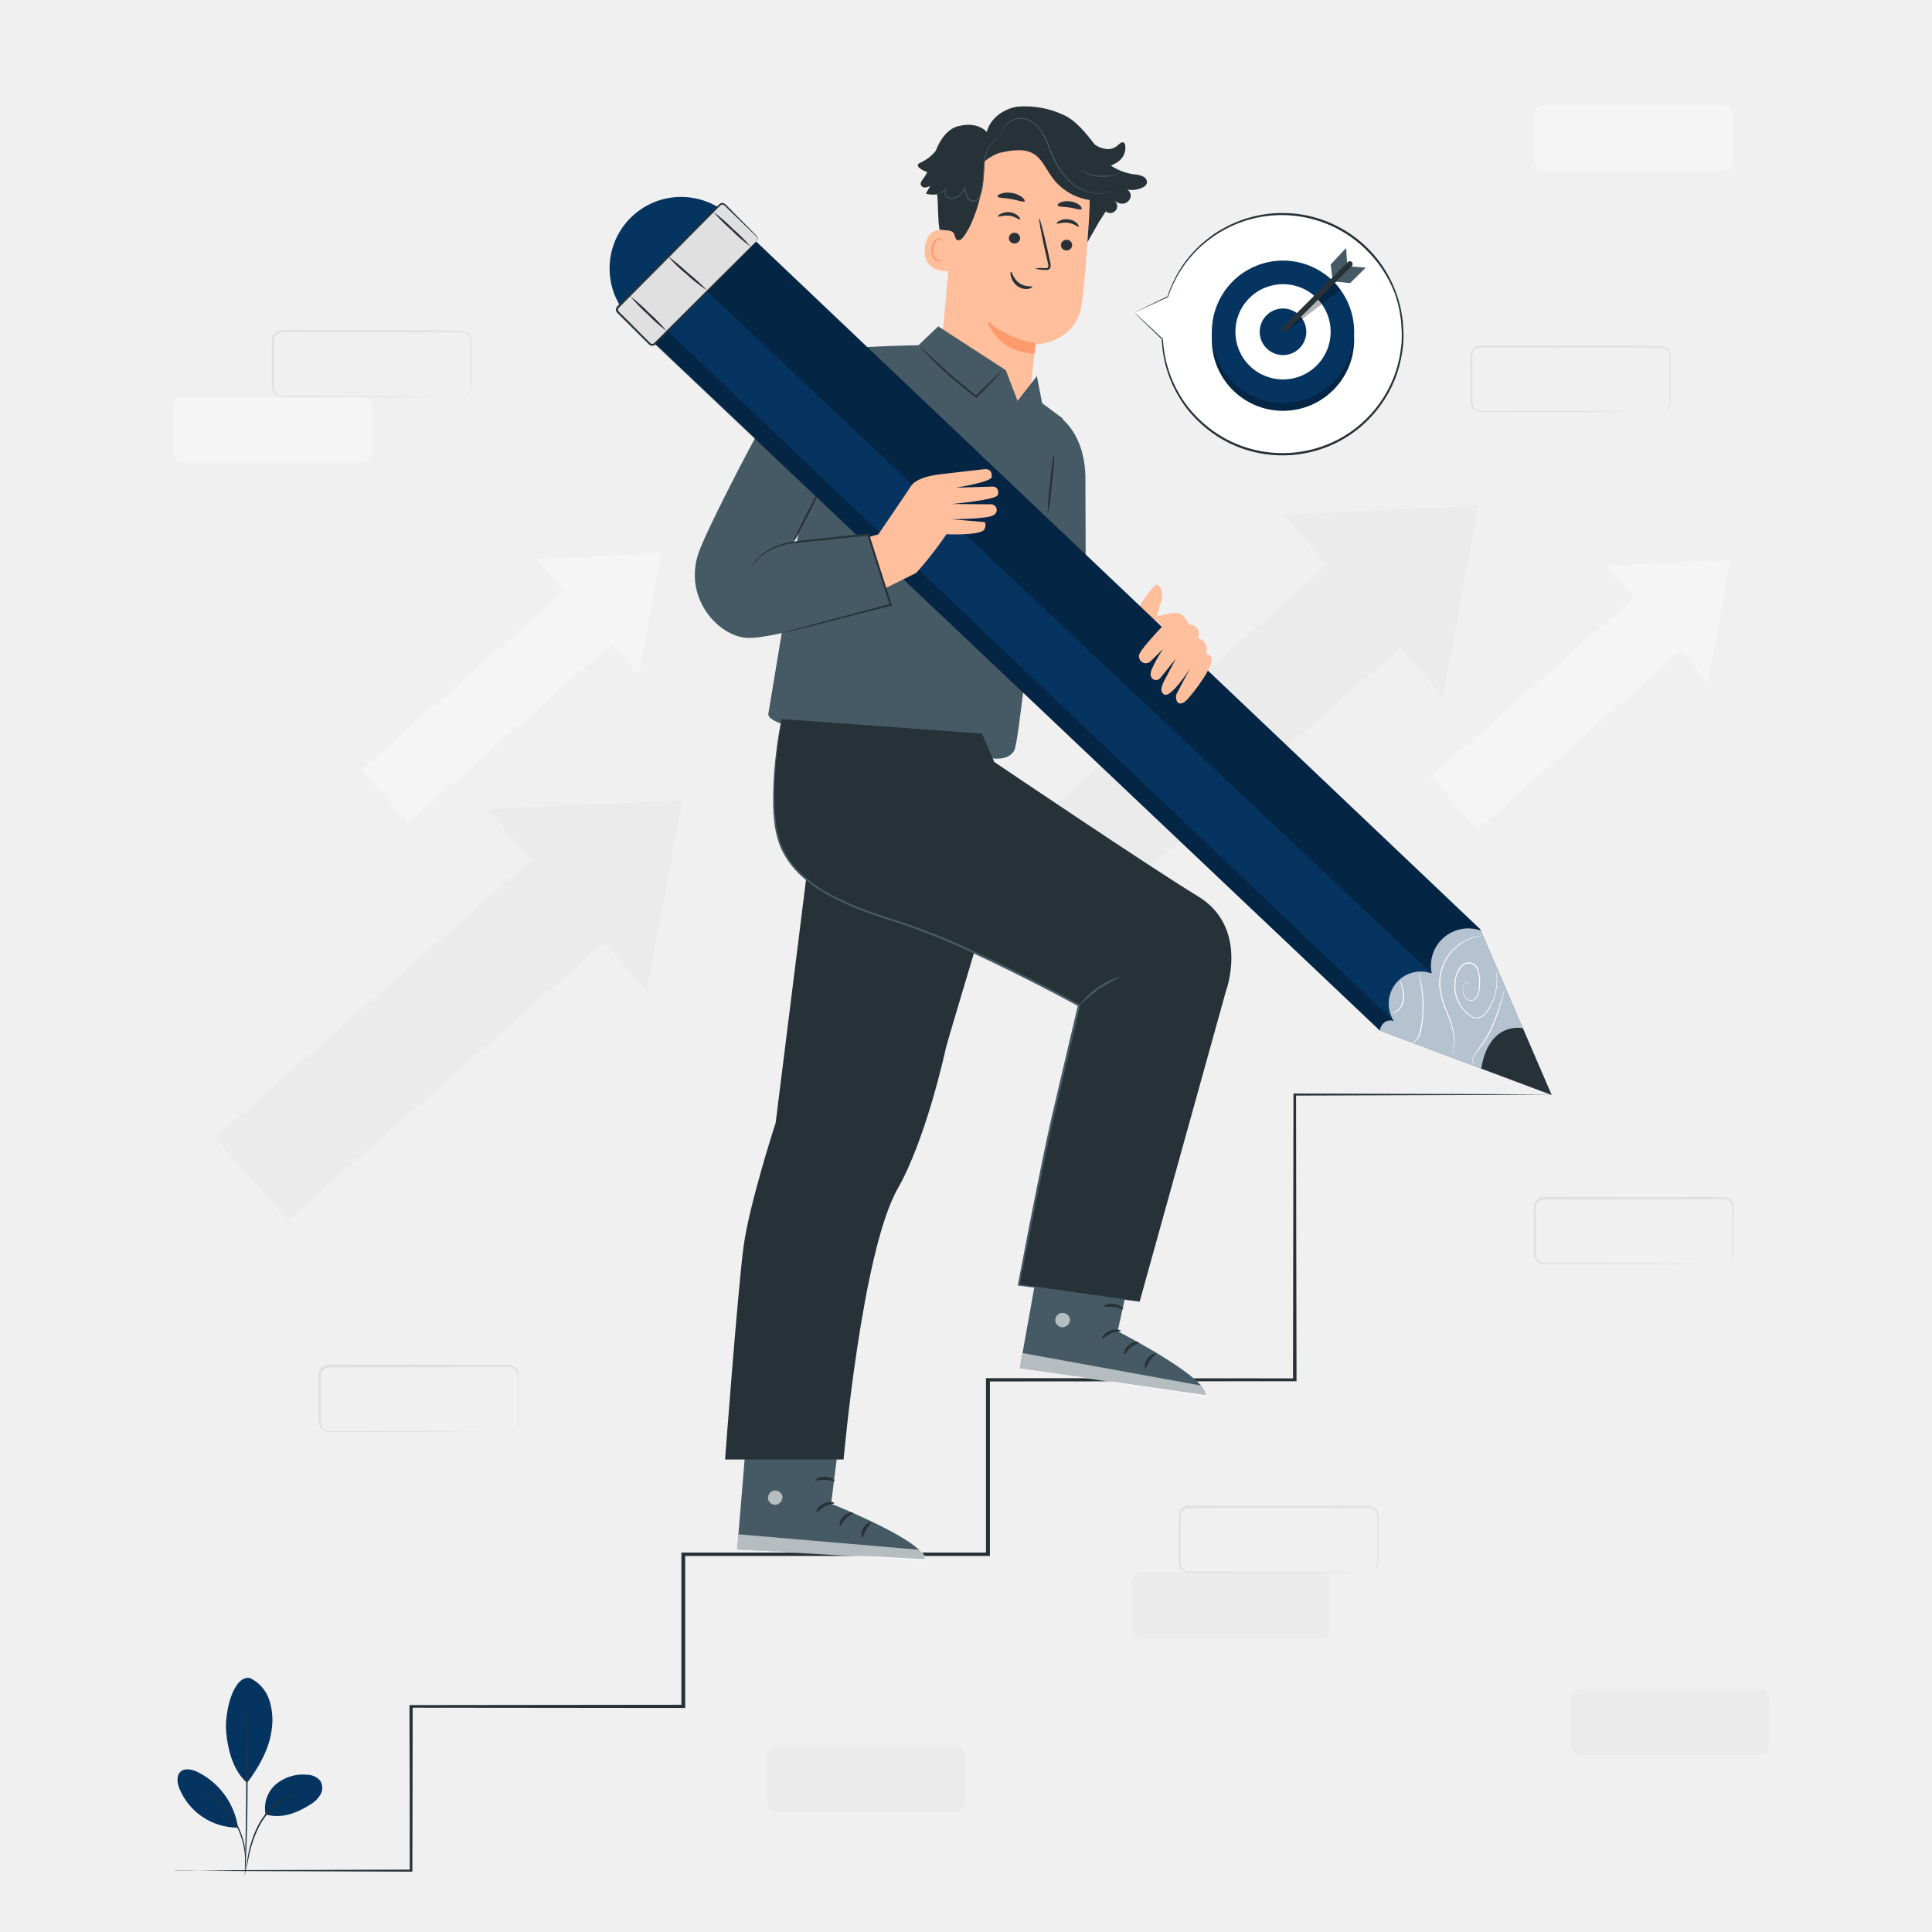
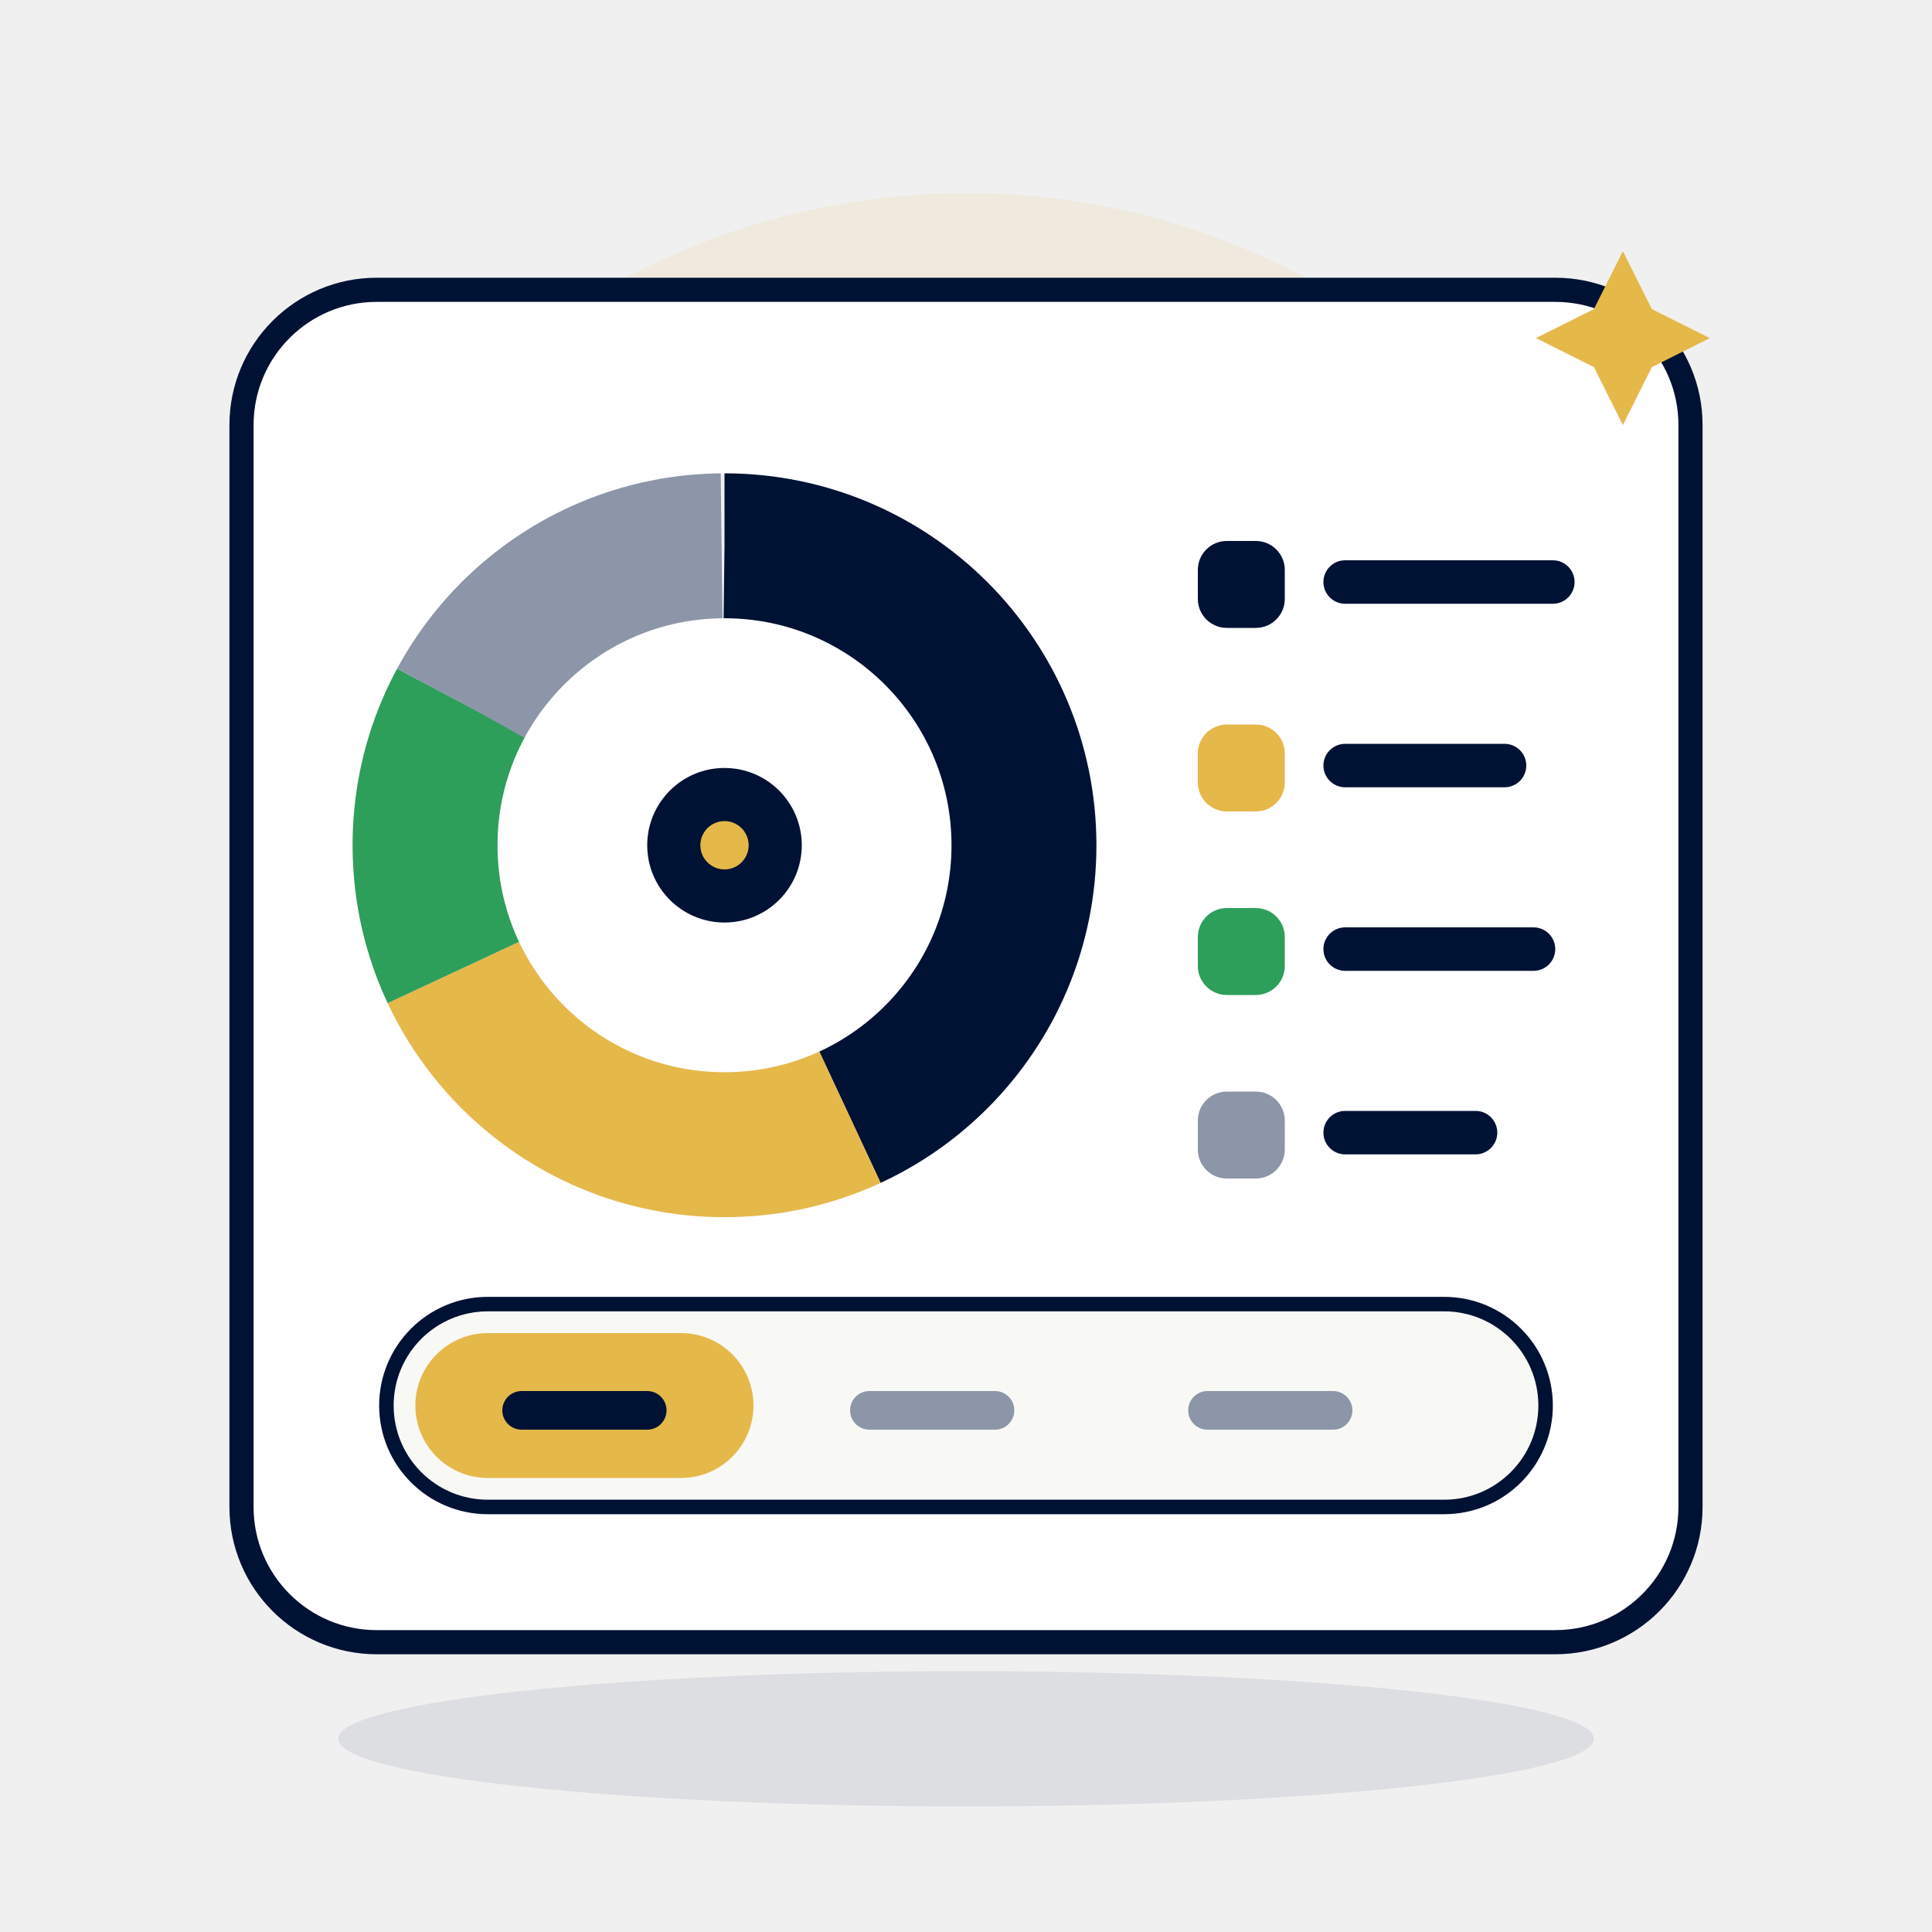
- <svg xmlns="http://www.w3.org/2000/svg" viewBox="0 0 500 500">
-   <g id="freepik--background-complete--inject-30">
-     <polygon points="126.08 209.42 176.59 207.1 167.41 256.43 126.08 209.42" style="fill:#ebebeb" />
-     <rect x="94.13" y="209.42" width="28.51" height="115.29" transform="translate(237.39 9.33) rotate(48.68)" style="fill:#ebebeb" />
-     <polygon points="332.1 133.19 382.61 130.87 373.43 180.2 332.1 133.19" style="fill:#ebebeb" />
-     <rect x="300.15" y="133.19" width="28.51" height="115.29" transform="translate(250.13 -171.3) rotate(48.68)" style="fill:#ebebeb" />
-     <polygon points="138.72 144.65 171.12 143.16 165.24 174.81 138.72 144.65" style="fill:#f5f5f5" />
-     <rect x="118.22" y="144.65" width="18.29" height="73.97" transform="translate(179.68 -33.95) rotate(48.68)" style="fill:#f5f5f5" />
-     <polygon points="415.49 146.38 447.9 144.89 442.01 176.54 415.49 146.38" style="fill:#f5f5f5" />
-     <rect x="394.99" y="146.38" width="18.29" height="73.97" transform="translate(275 -241.22) rotate(48.68)" style="fill:#f5f5f5" />
-     <rect x="292.81" y="406.92" width="51.34" height="16.97" rx="2.43" style="fill:#ebebeb" />
-     <path d="M354.07,407a3.18,3.18,0,0,0,1.25-.41,2.43,2.43,0,0,0,1-1.23,7.46,7.46,0,0,0,.12-2.18c0-1.69,0-3.74,0-6.11,0-1.19,0-2.46,0-3.81a3.4,3.4,0,0,0-.31-1.93,2.26,2.26,0,0,0-1.64-1.09l-46.79.05a2.18,2.18,0,0,0-2.14,1.8c-.07,1,0,2.23,0,3.32q0,3.34,0,6.58v1.61a7.42,7.42,0,0,0,.07,1.52,2.19,2.19,0,0,0,2.07,1.62l6.08,0,21,.05,14.2.08,3.85.05,1,0,.34,0-.34,0-1,0-3.85.05-14.2.08-21,.06h-6.09a2.68,2.68,0,0,1-2.54-2,7.24,7.24,0,0,1-.1-1.65v-8.19c0-1.13,0-2.19,0-3.4a2.69,2.69,0,0,1,2.65-2.24c18.29,0,34.81,0,46.85.1a2.62,2.62,0,0,1,1.88,1.28,2.58,2.58,0,0,1,.34,1.07c0,.38,0,.7,0,1,0,1.35,0,2.62,0,3.81,0,2.37,0,4.42,0,6.11a7.47,7.47,0,0,1-.17,2.23,2.44,2.44,0,0,1-1.06,1.26,2.27,2.27,0,0,1-1,.32A1.26,1.26,0,0,1,354.07,407Z" style="fill:#e0e0e0" />
-     <rect x="44.91" y="102.7" width="51.34" height="16.97" rx="2.43" style="fill:#f5f5f5" />
-     <path d="M119.49,102.7a2.94,2.94,0,0,0,1.25-.41,2.39,2.39,0,0,0,1-1.23,7.41,7.41,0,0,0,.12-2.18q0-2.53,0-6.11c0-1.19,0-2.46,0-3.81a3.4,3.4,0,0,0-.31-1.93,2.29,2.29,0,0,0-1.63-1.09L73,86a2.2,2.2,0,0,0-2.14,1.81c-.07,1,0,2.22,0,3.32,0,2.22,0,4.42,0,6.57V99.3a7.42,7.42,0,0,0,.07,1.52A2.2,2.2,0,0,0,73,102.45h6.08l21,.05,14.19.09,3.85.05,1,0a1.55,1.55,0,0,1,.34,0,1.3,1.3,0,0,1-.34,0l-1,0-3.85,0-14.19.08-21,.06H73a2.68,2.68,0,0,1-2.54-2,7.24,7.24,0,0,1-.1-1.65V91.12c0-1.14,0-2.2,0-3.41A2.7,2.7,0,0,1,73,85.47c18.3,0,34.81,0,46.85.11a2.61,2.61,0,0,1,1.88,1.27,2.58,2.58,0,0,1,.34,1.07c0,.38,0,.7,0,1,0,1.35,0,2.62,0,3.81q0,3.57,0,6.11a7.53,7.53,0,0,1-.17,2.24,2.52,2.52,0,0,1-1.06,1.26,2.22,2.22,0,0,1-1,.32A1.48,1.48,0,0,1,119.49,102.7Z" style="fill:#e0e0e0" />
-     <rect x="406.47" y="437.2" width="51.34" height="16.97" rx="2.43" style="fill:#ebebeb" />
-     <path d="M446,327.14a2.8,2.8,0,0,0,1.25-.41,2.4,2.4,0,0,0,1-1.22,7.54,7.54,0,0,0,.11-2.19c0-1.68,0-3.73,0-6.1,0-1.19,0-2.47,0-3.81a3.34,3.34,0,0,0-.32-1.94,2.21,2.21,0,0,0-1.63-1.08l-46.79.05a2.17,2.17,0,0,0-2.14,1.8c-.07,1,0,2.23,0,3.32v8.18a7.49,7.49,0,0,0,.07,1.53,2.19,2.19,0,0,0,2.06,1.62h6.08l21.05.06,14.19.08,3.86,0,1,0a1.35,1.35,0,0,1,.35,0l-.35,0-1,0-3.86.05-14.19.09-21.05.05h-6.09a2.69,2.69,0,0,1-2.54-2,7.3,7.3,0,0,1-.09-1.66v-1.6q0-3.24,0-6.58c0-1.13,0-2.19,0-3.41a2.7,2.7,0,0,1,2.66-2.23c18.29,0,34.81,0,46.84.1a2.6,2.6,0,0,1,1.89,1.28,2.53,2.53,0,0,1,.33,1.06c0,.38,0,.7,0,1.05,0,1.34,0,2.62,0,3.81,0,2.37,0,4.42,0,6.1a7.51,7.51,0,0,1-.18,2.24,2.38,2.38,0,0,1-1.05,1.26,2.27,2.27,0,0,1-1,.32A1.44,1.44,0,0,1,446,327.14Z" style="fill:#e0e0e0" />
-     <path d="M131.62,370.58a2.73,2.73,0,0,0,1.25-.41,2.33,2.33,0,0,0,1-1.22,7.91,7.91,0,0,0,.11-2.19c0-1.68,0-3.73,0-6.1,0-1.19,0-2.46,0-3.81a3.42,3.42,0,0,0-.32-1.94,2.21,2.21,0,0,0-1.63-1.08l-46.79.05a2.16,2.16,0,0,0-2.14,1.8c-.07,1,0,2.23,0,3.32v8.19a6.24,6.24,0,0,0,.07,1.52,2.17,2.17,0,0,0,2.06,1.62h6.08l21,.06,14.19.08,3.86,0,1,0a1.23,1.23,0,0,1,.34,0,1.44,1.44,0,0,1-.34,0l-1,0-3.86,0-14.19.09-21,.05H85.09a2.68,2.68,0,0,1-2.54-2,7.24,7.24,0,0,1-.09-1.65v-1.61c0-2.16,0-4.35,0-6.58,0-1.13,0-2.19,0-3.41a2.71,2.71,0,0,1,2.66-2.23c18.29,0,34.81,0,46.84.1a2.58,2.58,0,0,1,1.88,1.28,2.4,2.4,0,0,1,.34,1.07c0,.37,0,.69,0,1,0,1.35,0,2.62,0,3.81,0,2.37,0,4.42,0,6.1A7.51,7.51,0,0,1,134,369a2.42,2.42,0,0,1-1,1.26,2.31,2.31,0,0,1-1,.32A1.55,1.55,0,0,1,131.62,370.58Z" style="fill:#e0e0e0" />
-     <path d="M429.71,106.68a3,3,0,0,0,1.25-.41,2.39,2.39,0,0,0,1-1.23,7.77,7.77,0,0,0,.12-2.18c0-1.69,0-3.73-.05-6.11,0-1.19,0-2.46,0-3.81a3.32,3.32,0,0,0-.32-1.93A2.25,2.25,0,0,0,430,89.92l-46.79,0a2.18,2.18,0,0,0-2.14,1.81c-.07,1,0,2.22,0,3.31v8.19a7.42,7.42,0,0,0,.07,1.52,2.19,2.19,0,0,0,2.06,1.63h6.08l21.05,0,14.19.09,3.86,0,1,0a1.55,1.55,0,0,1,.34,0,1.3,1.3,0,0,1-.34,0l-1,0-3.86,0-14.19.08-21.05.06h-6.09a2.69,2.69,0,0,1-2.54-2,7.82,7.82,0,0,1-.09-1.65V95.09c0-1.13-.05-2.19,0-3.4a2.7,2.7,0,0,1,2.65-2.24c18.29,0,34.81,0,46.84.11A2.61,2.61,0,0,1,432,90.83a2.58,2.58,0,0,1,.34,1.07c0,.38,0,.7,0,1,0,1.35,0,2.62,0,3.81,0,2.38,0,4.42,0,6.11a7.54,7.54,0,0,1-.18,2.24,2.46,2.46,0,0,1-1.05,1.26,2.27,2.27,0,0,1-1,.32A1.44,1.44,0,0,1,429.71,106.68Z" style="fill:#e0e0e0" />
-     <rect x="198.48" y="451.97" width="51.34" height="16.97" rx="2.43" style="fill:#ebebeb" />
-     <rect x="397.03" y="27.16" width="51.34" height="16.97" rx="2.43" style="fill:#f5f5f5" />
+ <svg xmlns="http://www.w3.org/2000/svg" viewBox="0 0 400 400" width="400" height="400">
+   <ellipse cx="200" cy="360" rx="130" ry="14" fill="#001233" opacity=".08" />
+   <circle cx="200" cy="190" r="150" fill="#E5B84A" opacity=".12" />
+   <rect x="50" y="60" width="300" height="280" rx="28" fill="#FFFFFF" stroke="#001233" stroke-width="5" />
+   <g transform="translate(150 175) rotate(-90)">
+     <circle r="62" fill="none" stroke="#EDEFF3" stroke-width="30" />
+     <circle r="62" fill="none" stroke="#001233" stroke-width="30" stroke-dasharray="168 222" />
+     <circle r="62" fill="none" stroke="#E5B84A" stroke-width="30" stroke-dasharray="97 292" stroke-dashoffset="-168" />
+     <circle r="62" fill="none" stroke="#2E9E5B" stroke-width="30" stroke-dasharray="58 331" stroke-dashoffset="-265" />
+     <circle r="62" fill="none" stroke="#8C96A8" stroke-width="30" stroke-dasharray="66 323" stroke-dashoffset="-323" />
  </g>
-   <g id="freepik--Stairs--inject-30">
-     <path d="M45,484.19l.26,0,.8,0,3.12,0L61.27,484l45.1-.15-.32.33c0-12.57,0-26.84-.08-42.51v-.4h.4l70.46-.08-.49.48c0-12.56,0-25.77,0-39.36v-.51h79.35l-.52.52c0-15.43,0-30.52,0-45.15v-.51h.51l79.4.06-.45.45c.05-28.28.08-53.22.12-73.81V283h.33l49.88.16,13.31.08,3.43.05.87,0a1.16,1.16,0,0,1,.3,0l-.3,0-.87,0-3.43,0-13.31.09-49.88.16.34-.34c0,20.59.07,45.53.12,73.81v.45h-.46l-79.4.06.51-.51c0,14.63,0,29.72,0,45.15v.52H242.46l-65.63,0,.5-.5c0,13.59,0,26.8,0,39.36v.48h-.48l-70.46-.07.41-.41c0,15.67-.06,29.94-.08,42.51v.33h-.33l-45.1-.15-12.09-.09-3.12,0-.8,0A.76.76,0,0,1,45,484.19Z" style="fill:#263238" />
-   </g>
-   <g id="freepik--Plant--inject-30">
-     <path d="M64.67,434.26a9.59,9.59,0,0,1,5,5.63,16.78,16.78,0,0,1,.66,7.62c-.56,4.95-3.37,9.94-6.39,13.89-4.17-3.63-5.12-10-5.41-13.22-.45-5.13,1.86-14.68,6.18-13.92" style="fill:#063461" />
-     <path d="M68.74,469.56a8.18,8.18,0,0,1,2.64-7.77,10.86,10.86,0,0,1,8-2.5,4.56,4.56,0,0,1,3.51,1.58,3.5,3.5,0,0,1,.06,3.54A7.23,7.23,0,0,1,80.34,467c-3.61,2.26-7.52,3.79-11.6,2.56" style="fill:#063461" />
-     <path d="M63.4,484.73a5,5,0,0,1,.15-1c.13-.71.3-1.63.5-2.74a28.74,28.74,0,0,1,2.83-8.78,17.6,17.6,0,0,1,6.3-6.69,11.84,11.84,0,0,1,2.57-1.13,5.77,5.77,0,0,1,.74-.19.74.74,0,0,1,.26,0,19.09,19.09,0,0,0-3.44,1.58,18.16,18.16,0,0,0-6.11,6.65A30.63,30.63,0,0,0,64.3,481c-.25,1.15-.46,2.08-.62,2.72A5.58,5.58,0,0,1,63.4,484.73Z" style="fill:#263238" />
-     <path d="M63.55,441.69a1.72,1.72,0,0,1,.06.44c0,.33,0,.76.07,1.28.06,1.11.13,2.71.19,4.69.13,4,.23,9.44.2,15.49s-.17,11.53-.33,15.49c-.09,2-.16,3.58-.23,4.69,0,.52-.07.94-.09,1.27a2.39,2.39,0,0,1-.05.45,1.59,1.59,0,0,1,0-.45c0-.33,0-.75,0-1.28,0-1.15.06-2.74.11-4.69.1-4,.21-9.43.23-15.48s0-11.52-.1-15.48c0-1.95,0-3.54-.07-4.7,0-.52,0-.94,0-1.27A3.82,3.82,0,0,1,63.55,441.69Z" style="fill:#263238" />
-     <path d="M61.53,472.57a19.12,19.12,0,0,0-10.44-14c-1.39-.66-3.21-1.1-4.35-.06s-.89,2.89-.33,4.33a16.32,16.32,0,0,0,15,10.15" style="fill:#063461" />
-     <path d="M51.76,463.25a5.42,5.42,0,0,1,.89.39,10.21,10.21,0,0,1,1,.53c.37.24.82.46,1.27.8a17.15,17.15,0,0,1,1.45,1.09,19.61,19.61,0,0,1,1.55,1.41,21,21,0,0,1,2.94,3.78,20.78,20.78,0,0,1,1.94,4.38,17.49,17.49,0,0,1,.49,2,16.61,16.61,0,0,1,.25,1.81c.07.55.05,1.06.07,1.5a7.76,7.76,0,0,1,0,1.13,5.4,5.4,0,0,1-.1,1c-.09,0,.06-1.38-.19-3.57a14.43,14.43,0,0,0-.29-1.77,19.46,19.46,0,0,0-.51-2,22.06,22.06,0,0,0-1.93-4.3,22.5,22.5,0,0,0-2.87-3.73c-.51-.51-1-1-1.5-1.41s-1-.78-1.41-1.11C53,463.9,51.73,463.32,51.76,463.25Z" style="fill:#263238" />
-   </g>
-   <g id="freepik--speech-bubble--inject-30">
-     <path d="M293.58,80.88l8.74-4.18a31.19,31.19,0,1,1-1.51,11.07h0Z" style="fill:#fff" />
-     <path d="M293.58,80.88l.44.45,1.35,1.32c1.23,1.2,3,2.95,5.36,5.21a.11.11,0,0,0,.15,0l0,0v0l-.21,0a31.15,31.15,0,0,0,4.34,14.7,31.48,31.48,0,0,0,2.8,4,34.41,34.41,0,0,0,3.66,3.69,31,31,0,0,0,9.77,5.74,31.49,31.49,0,0,0,25.32-1.75,31,31,0,0,0,10.77-9.41,30.66,30.66,0,0,0,5.58-13.88l.25-1.92.06-1.92,0-1-.06-1-.11-1.9c-.07-.63-.19-1.25-.28-1.88a16.31,16.31,0,0,0-.35-1.85,29.07,29.07,0,0,0-1.06-3.59,31.32,31.32,0,0,0-31.8-20.68,31.36,31.36,0,0,0-11,2.89,33.56,33.56,0,0,0-4.53,2.58,42,42,0,0,0-3.76,3.07,31,31,0,0,0-8.13,13l0-.06-6.51,3.19-1.64.82-.54.27s.21-.08.59-.26l1.7-.79,6.49-3a.09.09,0,0,0,.06-.06,31,31,0,0,1,8.16-12.79,41.68,41.68,0,0,1,3.74-3,34.48,34.48,0,0,1,4.48-2.53,31.08,31.08,0,0,1,34.5,5.72A31.59,31.59,0,0,1,361,76a29.87,29.87,0,0,1,1,3.53,16.36,16.36,0,0,1,.34,1.83c.09.61.21,1.22.27,1.84l.11,1.88.06.94,0,.94-.06,1.89-.24,1.89A30.35,30.35,0,0,1,357,104.41a30.72,30.72,0,0,1-10.59,9.27,31.1,31.1,0,0,1-24.95,1.78,30.76,30.76,0,0,1-9.66-5.63,34.55,34.55,0,0,1-3.63-3.63,29.88,29.88,0,0,1-2.79-3.9,31.36,31.36,0,0,1-4.42-14.54.1.1,0,0,0-.11-.1.11.11,0,0,0-.1.08v0l.18-.05-5.4-5.07-1.41-1.31Z" style="fill:#263238" />
-     <circle cx="332.04" cy="87.9" r="18.41" style="fill:#063461" />
-     <circle cx="332.04" cy="87.9" r="18.41" style="opacity:0.3" />
-     <circle cx="332.04" cy="85.87" r="18.41" transform="translate(-7.8 132.04) rotate(-22.24)" style="fill:#063461" />
-     <circle cx="332.04" cy="85.87" r="12.33" transform="translate(36.54 259.94) rotate(-45)" style="fill:#fff" />
-     <circle cx="332.04" cy="85.87" r="6.03" style="fill:#063461" />
-     <polygon points="344.87 72.39 344.37 68.46 348.37 64.18 348.66 68.42 344.87 72.39" style="fill:#455a64" />
-     <polygon points="353.45 69.26 349.4 68.93 345.33 72.84 349.4 73.28 353.45 69.26" style="fill:#455a64" />
-     <path d="M332.85,85.78,346.93,75a17.47,17.47,0,0,0-1.77-2.15L332.85,84.82Z" style="opacity:0.3" />
-     <path d="M348.82,67.83l-5.73,5.73L334,82.65l-2.09,2.09a.73.73,0,0,0,1,1L338.68,80l9.09-9.09,2.09-2.09c.66-.66-.37-1.68-1-1Z" style="fill:#263238" />
-   </g>
-   <g id="freepik--Character--inject-30">
-     <path d="M243.14,95.29,247,53c.6-10.57,7.26-19,17.8-18.12l1,.14a18.92,18.92,0,0,1,16.18,19.9c-.58,9.16-1.33,19.26-2.09,24.11C278.24,89,268,89.12,268,89.12s-.69,6.13-1,9.1l-1.27,6.9-5.16-2.61Z" style="fill:#ffbf9d" />
-     <path d="M268,88.77A24.53,24.53,0,0,1,255.47,83s2.06,8,12.22,8.55Z" style="fill:#ff9a6c" />
-     <path d="M277.47,63.57a1.45,1.45,0,0,1-1.6,1.24,1.38,1.38,0,0,1-1.29-1.5,1.45,1.45,0,0,1,1.59-1.25A1.39,1.39,0,0,1,277.47,63.57Z" style="fill:#263238" />
-     <path d="M279.16,58.66c-.21.16-1.18-.8-2.72-1s-2.79.39-2.93.17.16-.4.7-.69a3.92,3.92,0,0,1,2.38-.37,3.78,3.78,0,0,1,2.13,1C279.15,58.22,279.26,58.58,279.16,58.66Z" style="fill:#263238" />
-     <path d="M264,61.75A1.44,1.44,0,0,1,262.39,63a1.37,1.37,0,0,1-1.29-1.5,1.44,1.44,0,0,1,1.59-1.25A1.39,1.39,0,0,1,264,61.75Z" style="fill:#263238" />
-     <path d="M264,56.83c-.21.16-1.18-.8-2.72-1s-2.79.39-2.93.18.16-.41.71-.7a4,4,0,0,1,2.37-.37,3.91,3.91,0,0,1,2.14,1C264,56.4,264.07,56.76,264,56.83Z" style="fill:#263238" />
-     <path d="M267.8,69.49a11.25,11.25,0,0,1,2.57-.09c.4,0,.79,0,.89-.26a2.1,2.1,0,0,0-.09-1.21c-.24-1-.48-2.06-.74-3.17-1-4.51-1.66-8.19-1.48-8.23s1.14,3.58,2.14,8.09c.24,1.11.47,2.17.68,3.18a2.26,2.26,0,0,1,0,1.58,1,1,0,0,1-.73.48,3.08,3.08,0,0,1-.68,0A9.67,9.67,0,0,1,267.8,69.49Z" style="fill:#263238" />
-     <path d="M265.17,52.07c-.27.37-1.71-.26-3.53-.57s-3.38-.24-3.5-.67c-.06-.2.3-.51,1-.74a5.92,5.92,0,0,1,2.79-.15A6.14,6.14,0,0,1,264.49,51C265.06,51.48,265.29,51.9,265.17,52.07Z" style="fill:#263238" />
-     <path d="M279.88,54.13c-.36.31-1.58-.22-3.09-.43s-2.83-.13-3.07-.54c-.11-.19.14-.52.74-.78a4.91,4.91,0,0,1,2.59-.25,4.79,4.79,0,0,1,2.38,1C279.92,53.59,280.05,54,279.88,54.13Z" style="fill:#263238" />
-     <path d="M246.73,60.16c-.16-.1-6.61-3-7.38,3.86s6.32,6.25,6.35,6.06S246.73,60.16,246.73,60.16Z" style="fill:#ffbf9d" />
-     <path d="M243.89,67.23s-.13.07-.35.14a1.22,1.22,0,0,1-.9-.08,3,3,0,0,1-1.08-2.83,4.05,4.05,0,0,1,.53-1.68,1.4,1.4,0,0,1,1-.82.6.6,0,0,1,.67.41c.07.2,0,.33,0,.35s.16-.1.14-.39a.8.8,0,0,0-.23-.46.87.87,0,0,0-.64-.25,1.68,1.68,0,0,0-1.38.93,4.15,4.15,0,0,0-.63,1.87c-.11,1.4.46,2.78,1.42,3.18a1.3,1.3,0,0,0,1.12-.06C243.85,67.39,243.91,67.24,243.89,67.23Z" style="fill:#ff9a6c" />
-     <path d="M296.81,46.86a1.7,1.7,0,0,0-.66-1,5.1,5.1,0,0,0-2.53-.71,14.61,14.61,0,0,1-6.14-2.3,7.28,7.28,0,0,0,2-1.1,4.35,4.35,0,0,0,1.73-4.16,1,1,0,0,0-.46-.72c-.44-.19-.88.2-1.23.52a3.78,3.78,0,0,1-3.68,1.09,6.21,6.21,0,0,1-2.53-1.08,1,1,0,0,1-.08-.11l-.93-1.18h0C280,33.2,278,31.16,275.78,30a23.59,23.59,0,0,0-12.4-2.41c-3.62.53-7.1,3-8,6.56-1.78-1.89-4.73-2.21-7.24-1.52l-.06,0c-2.78.65-4.62,3.3-5.72,5.94-.06.14-.11.29-.17.43a10.69,10.69,0,0,1-4,3.11c-.27.12-.59.27-.65.56a.85.85,0,0,0,.37.76A5.31,5.31,0,0,0,240,44.51a11,11,0,0,1-1.1,1.78c-.36.47-.78,1-.58,1.6a1.12,1.12,0,0,0,1.12.65,3.3,3.3,0,0,0,1.31-.42l-1.14,2a6.32,6.32,0,0,0,2.93.14c.28,2.61.17,7.38.63,9.18,1.82.24,2.29.09,3.18.5,1.15.53.45,2.6,2.08,2.17.82-.21,2.38-3.07,2.74-3.85a39.7,39.7,0,0,0,3.6-16.48A12.65,12.65,0,0,1,259,39.44l-.13.09c2.93-.65,6.23-1.25,8.76.37,2,1.27,2.94,3.56,4.29,5.46A14.56,14.56,0,0,0,282,51.76c.05,3.09-.4,8.08-.58,10.94l3.08-5.41v0c.23-.31.43-.63.63-.94l.06-.1h0a15.91,15.91,0,0,1,1-1.53l0,0A1.79,1.79,0,0,0,289,52.68a4.18,4.18,0,0,0-.76-1,2.85,2.85,0,0,0,2.59,1,2.23,2.23,0,0,0,1.81-2,1.89,1.89,0,0,0-.94-1.63,6.39,6.39,0,0,0,3.69-.38C296.17,48.37,297,47.79,296.81,46.86Z" style="fill:#263238" />
-     <path d="M258.43,35.64a9.92,9.92,0,0,0-1.12.81,7.32,7.32,0,0,0-1.93,3.18,12.78,12.78,0,0,0-.55,2.53c-.11.93-.15,1.94-.2,3a26.39,26.39,0,0,1-.3,3.32,12,12,0,0,1-.42,1.72,3.77,3.77,0,0,1-.91,1.61,1.54,1.54,0,0,1-1.48.32,2.35,2.35,0,0,1-1.2-.87,5.29,5.29,0,0,1-.68-2.68l.21.05a8.58,8.58,0,0,1-1.47,2,3,3,0,0,1-2.09.85,2,2,0,0,1-1-.3,1.7,1.7,0,0,1-.63-.78,1.83,1.83,0,0,1-.11-.92,1.23,1.23,0,0,1,.42-.75l.09.11a6.52,6.52,0,0,1-2.35,1.38c-.3.1-.54.15-.7.19a.8.8,0,0,1-.25,0l.24-.07c.15-.05.39-.11.68-.22a6.71,6.71,0,0,0,2.28-1.41l.1.1a1.32,1.32,0,0,0-.24,1.5,1.65,1.65,0,0,0,.57.69,1.9,1.9,0,0,0,.93.26,2.85,2.85,0,0,0,1.94-.81,8.45,8.45,0,0,0,1.42-1.94l.18-.3,0,.35a5.18,5.18,0,0,0,.65,2.56,2.08,2.08,0,0,0,1.08.78,1.27,1.27,0,0,0,1.25-.27,3.46,3.46,0,0,0,.84-1.51,11.46,11.46,0,0,0,.42-1.68,25.66,25.66,0,0,0,.31-3.3c.06-1,.11-2.06.22-3a13.3,13.3,0,0,1,.59-2.57,7.28,7.28,0,0,1,2-3.19A4.17,4.17,0,0,1,258.43,35.64Z" style="fill:#455a64" />
-     <path d="M288.55,49l-.09.06-.27.16a2.85,2.85,0,0,1-.46.22c-.19.08-.4.18-.65.26a9.07,9.07,0,0,1-4.41.28,11.58,11.58,0,0,1-5.84-2.94,20,20,0,0,1-4.55-6.63c-.59-1.31-1-2.63-1.58-3.86a13.39,13.39,0,0,0-1.9-3.34,7,7,0,0,0-2.71-2.09,4.65,4.65,0,0,0-1.52-.35,5.16,5.16,0,0,0-1.43.11,5.85,5.85,0,0,0-2.25,1,6.07,6.07,0,0,0-1.31,1.35,6.22,6.22,0,0,0-.69,1.46s0,0,0-.11l.08-.3a5,5,0,0,1,.51-1.1,5.76,5.76,0,0,1,1.31-1.4,5.82,5.82,0,0,1,2.29-1.09,5.92,5.92,0,0,1,1.48-.13,5.29,5.29,0,0,1,1.58.35A7.16,7.16,0,0,1,269,33.1a13.3,13.3,0,0,1,2,3.37c.53,1.25,1,2.56,1.58,3.86A20,20,0,0,0,277,46.9a11.53,11.53,0,0,0,5.72,2.94,9.12,9.12,0,0,0,4.35-.21A15,15,0,0,0,288.55,49Z" style="fill:#455a64" />
-     <path d="M290,44.69a2.27,2.27,0,0,1-.4.21,7.33,7.33,0,0,1-1.13.42,11.23,11.23,0,0,1-1.76.37,11,11,0,0,1-4.37-.36,10.23,10.23,0,0,1-1.68-.64,7.58,7.58,0,0,1-1.05-.61,1.67,1.67,0,0,1-.36-.27s.55.32,1.48.72a11.65,11.65,0,0,0,1.66.59,13.28,13.28,0,0,0,2.13.37,13,13,0,0,0,2.17,0,11.68,11.68,0,0,0,1.74-.31C289.38,44.91,290,44.65,290,44.69Z" style="fill:#455a64" />
-     <path d="M267.17,74.2c-.06-.26-1.75.21-3.35-.91s-1.91-3-2.15-2.93-.22.5,0,1.26a4.38,4.38,0,0,0,1.7,2.47,3.84,3.84,0,0,0,2.78.66C266.84,74.62,267.21,74.31,267.17,74.2Z" style="fill:#263238" />
-     <path d="M220.34,89.14a10.94,10.94,0,0,0-12,2.75c-5.31,5.69-24.87,43.72-27.45,50.9-4.23,11.8,4.9,21.89,12.5,22.3s37.34-9.15,37.34-9.15l-6.48-17.06-19,1.51L220,110.83Z" style="fill:#455a64" />
-     <path d="M252.86,122.62s7.32,37.1,10.8,40.1,31,15.33,31,15.33l8.25-13.41L281,151.31l-.1-28.17c-.23-7.94-3.41-12.92-7.05-15.58Z" style="fill:#455a64" />
-     <path d="M268.34,97.33l-5,6.41L260.3,95.8,242.81,84.45l-5.1,4.89s-19.61.38-20.88,1.34c-2.82,2.13-8,33.89-8,33.89l-9.94,59.9c-.84,2.4,7.5,4.08,12.33,5.26l44.5,6.37s5.3,1.26,6.8-2c1.21-2.63,3.74-30.29,6.3-45.4.68-4,1.29-18.28,1.29-18.28l4.95-22.09-5.36-4Z" style="fill:#455a64" />
-     <path d="M212.16,126.74a9.11,9.11,0,0,1-.84,2.08c-.59,1.26-1.43,3-2.38,4.86s-1.85,3.58-2.51,4.8a9.08,9.08,0,0,1-1.18,1.91,10.46,10.46,0,0,1,.85-2.08c.58-1.26,1.42-3,2.37-4.86s1.85-3.57,2.51-4.79A10.36,10.36,0,0,1,212.16,126.74Z" style="fill:#263238" />
-     <path d="M259.3,96a18.84,18.84,0,0,1-1.76,2c-1.14,1.21-2.77,2.9-4.69,4.86l-.15.15-.18-.13c-1.24-.94-2.58-2-4-3.15-3.07-2.56-5.7-5-7.55-6.9-.92-.92-1.65-1.69-2.14-2.24a4.21,4.21,0,0,1-.72-.88,5.39,5.39,0,0,1,.86.74l2.26,2.12c1.9,1.78,4.57,4.21,7.63,6.76,1.36,1.14,2.69,2.21,3.91,3.17l-.32,0c1.95-1.94,3.63-3.58,4.83-4.73A16.61,16.61,0,0,1,259.3,96Z" style="fill:#263238" />
-     <path d="M272.84,117.14a65,65,0,0,1-.61,8.15,61.84,61.84,0,0,1-1.12,8.1,65,65,0,0,1,.61-8.16A61.5,61.5,0,0,1,272.84,117.14Z" style="fill:#263238" />
-     <path d="M292.85,160.14s5.46-9.19,6.61-8.82,1.74,2.74,1.05,4.5-2.62,8.82-2.62,8.82Z" style="fill:#ffbf9d" />
-     <path d="M294.67,320.08l-5.42,24.45s23.33,11.93,22.77,16.54l-48.09-7,6.89-38.45Z" style="fill:#455a64" />
-     <g style="opacity:0.6">
-       <path d="M274.85,339.74a2,2,0,0,0-1.76,2,1.93,1.93,0,0,0,2,1.77,2.1,2.1,0,0,0,1.85-2.11,2,2,0,0,0-2.22-1.61" style="fill:#fff" />
-     </g>
-     <g style="opacity:0.6">
-       <path d="M263.93,354.06l.7-3.88,46.2,8.4a3.34,3.34,0,0,1,1.38,2.88Z" style="fill:#fff" />
-     </g>
-     <path d="M290.07,344.43c-.05.23-1.24.12-2.52.66s-2.08,1.41-2.28,1.28.4-1.42,2-2S290.16,344.23,290.07,344.43Z" style="fill:#263238" />
-     <path d="M294.7,347.43c0,.23-1.07.44-2.05,1.28s-1.39,1.85-1.62,1.79-.14-1.4,1.09-2.42S294.73,347.2,294.7,347.43Z" style="fill:#263238" />
-     <path d="M296.44,354c-.22,0-.33-1.21.5-2.38s2-1.48,2.09-1.26-.74.77-1.41,1.74S296.68,354,296.44,354Z" style="fill:#263238" />
-     <path d="M290.69,338.72c-.14.2-1.15-.32-2.49-.48s-2.44.08-2.52-.15,1.05-.87,2.63-.67S290.84,338.56,290.69,338.72Z" style="fill:#263238" />
-     <g style="opacity:0.3">
-       <polygon points="293.59 324.92 292.63 329.28 269.19 324.74 269.88 320.78 293.59 324.92" />
-     </g>
-     <path d="M218.2,364.31l-3.1,24.85s24.35,9.69,24.22,14.34L190.78,401,194,362.1Z" style="fill:#455a64" />
-     <g style="opacity:0.6">
-       <path d="M200.32,385.74a2,2,0,0,0-1.57,2.13,1.9,1.9,0,0,0,2.1,1.57,2.09,2.09,0,0,0,1.65-2.27,2,2,0,0,0-2.37-1.39" style="fill:#fff" />
-     </g>
-     <g style="opacity:0.6">
-       <path d="M190.78,401l.33-3.92,46.78,4a3.39,3.39,0,0,1,1.66,2.75Z" style="fill:#fff" />
-     </g>
-     <path d="M215.9,389c0,.23-1.22.23-2.45.89s-1.94,1.6-2.14,1.48.26-1.44,1.76-2.21S216,388.77,215.9,389Z" style="fill:#263238" />
-     <path d="M220.79,391.54c0,.23-1,.54-1.91,1.47s-1.22,2-1.45,1.93-.27-1.38.86-2.51S220.81,391.31,220.79,391.54Z" style="fill:#263238" />
-     <path d="M223.14,397.87c-.22,0-.45-1.18.28-2.42s1.87-1.66,2-1.45-.66.83-1.24,1.86S223.38,397.87,223.14,397.87Z" style="fill:#263238" />
-     <path d="M216,383.24c-.11.21-1.17-.21-2.51-.24s-2.43.3-2.53.09,1-1,2.55-.92S216.12,383.07,216,383.24Z" style="fill:#263238" />
-     <g style="opacity:0.3">
-       <polygon points="217.58 369.23 217.03 373.66 193.27 371.33 193.59 367.33 217.58 369.23" />
-     </g>
-     <circle cx="176.27" cy="69.47" r="18.51" transform="translate(87.79 237.01) rotate(-83.67)" style="fill:#063461" />
-     <polygon points="401.54 283.36 383.07 240.48 193.88 60.79 168.91 88.38 357.1 266.71 401.54 283.36" style="fill:#063461" />
-     <g style="opacity:0.7">
-       <path d="M357.1,266.71c.29-1.83,1.88-3.11,3.62-2.46a8.31,8.31,0,0,1,9.79-12.33A9.69,9.69,0,0,1,383.2,240.8l18.34,42.56Z" style="fill:#fff" />
-     </g>
-     <path d="M394.11,266.11s-8.71-2-10.77,10.43l18.2,6.82Z" style="fill:#263238" />
-     <path d="M370.51,251.92,182.92,75.35l11.8-13.71L383.07,240.48l.13.32a9.33,9.33,0,0,0-4.23-.48,10,10,0,0,0-5.14,2.16,9.52,9.52,0,0,0-3.38,5.81A9.83,9.83,0,0,0,370.51,251.92Z" style="opacity:0.3" />
-     <path d="M360.72,264.25,172.06,85l-3.13,3.63,188.17,178a2.94,2.94,0,0,1,2.95-2.63A3.88,3.88,0,0,1,360.72,264.25Z" style="opacity:0.3" />
-     <path d="M380.44,254.59a.66.66,0,0,0-.4-.32,1,1,0,0,0-1.21.6,3.9,3.9,0,0,0,0,2.36,2.34,2.34,0,0,0,.76,1.23,1.58,1.58,0,0,0,1.51.34,2.14,2.14,0,0,0,1.19-1.27,7,7,0,0,0,.46-1.94,10.68,10.68,0,0,0-.37-4.38,2.75,2.75,0,0,0-1.43-1.74,2.45,2.45,0,0,0-2.28.37,6.53,6.53,0,0,0-2,4.64,9.26,9.26,0,0,0,4.32,8.6,2.42,2.42,0,0,0,2.13.07,4.49,4.49,0,0,0,1.6-1.36,13.08,13.08,0,0,0,1.8-3.41,14.31,14.31,0,0,0,.78-5.54c-.05-.67-.12-1.18-.18-1.52s-.08-.53-.08-.53a10.45,10.45,0,0,1,.36,2,14,14,0,0,1-.71,5.61,13.15,13.15,0,0,1-1.8,3.48,4.72,4.72,0,0,1-1.68,1.44,2.65,2.65,0,0,1-2.33-.07,9.46,9.46,0,0,1-4.47-8.83,9.18,9.18,0,0,1,.59-2.66,4.79,4.79,0,0,1,1.54-2.16,2.67,2.67,0,0,1,2.52-.4,2.93,2.93,0,0,1,1.56,1.89,10.89,10.89,0,0,1,.36,4.49,6.83,6.83,0,0,1-.49,2,2.32,2.32,0,0,1-1.32,1.37,1.8,1.8,0,0,1-1.67-.39,2.57,2.57,0,0,1-.79-1.33,3.93,3.93,0,0,1,.08-2.43,1.08,1.08,0,0,1,1.32-.61C380.41,254.36,380.44,254.6,380.44,254.59Z" style="fill:#fff" />
-     <path d="M375.61,273.22s.23-.48.46-1.4a10.07,10.07,0,0,0,.1-4,25.41,25.41,0,0,0-1.76-5.69,22.47,22.47,0,0,1-1.94-7.08,12.65,12.65,0,0,1,1.8-7.09,12.22,12.22,0,0,1,4.26-4.2,12.09,12.09,0,0,1,3.77-1.46,8.27,8.27,0,0,1,1.47-.19l-.37.07c-.25,0-.62.1-1.08.21a12.94,12.94,0,0,0-3.7,1.53,12.14,12.14,0,0,0-4.15,4.17,12.48,12.48,0,0,0-1.74,6.94,22.46,22.46,0,0,0,1.9,7,24.73,24.73,0,0,1,1.72,5.75,9.91,9.91,0,0,1-.18,4A5.73,5.73,0,0,1,375.61,273.22Z" style="fill:#fff" />
-     <path d="M365.3,270a3.76,3.76,0,0,0,1.83-2,21.91,21.91,0,0,0,1-6.7,37.17,37.17,0,0,0-.46-6.79c-.14-.86-.28-1.55-.37-2a3.94,3.94,0,0,1-.13-.75s.09.26.23.73.29,1.16.45,2a33.55,33.55,0,0,1,.24,10.59,11.14,11.14,0,0,1-.75,3,3.79,3.79,0,0,1-1.3,1.63A2.16,2.16,0,0,1,365.3,270Z" style="fill:#fff" />
-     <path d="M362.25,253.52a7.28,7.28,0,0,1,.58,1.42,8.41,8.41,0,0,1,.5,3.7,4.3,4.3,0,0,1-1.86,3.18,3,3,0,0,1-1.06.43c-.26.05-.41,0-.41,0a4.71,4.71,0,0,0,1.37-.61,4.27,4.27,0,0,0,1.7-3.06,9.22,9.22,0,0,0-.41-3.6A12.67,12.67,0,0,1,362.25,253.52Z" style="fill:#fff" />
-     <path d="M381.5,276l-.08-.21c-.05-.14-.13-.34-.2-.6a2.76,2.76,0,0,1-.14-1,2.91,2.91,0,0,1,.47-1.27,31.1,31.1,0,0,1,2-2.83,25.89,25.89,0,0,0,2.14-3.64,47.36,47.36,0,0,0,2.67-7.21c.25-.82.47-1.56.67-2.24a5.88,5.88,0,0,1,.27-.82,5.84,5.84,0,0,1-.17.85c-.13.53-.33,1.31-.59,2.26a43.12,43.12,0,0,1-2.62,7.28,23.59,23.59,0,0,1-2.18,3.66c-.78,1.06-1.56,1.94-2.06,2.78a2.51,2.51,0,0,0-.39,2.17A6.1,6.1,0,0,1,381.5,276Z" style="fill:#fff" />
-     <rect x="158.25" y="64.28" width="39.23" height="13.41" rx="0.95" transform="translate(2.12 147.07) rotate(-45.17)" style="fill:#e0e0e0" />
-     <path d="M195.78,62.47a2.2,2.2,0,0,0,.13-.22.91.91,0,0,0,.05-.73c-.1-.32-.49-.56-.83-.93l-1.25-1.21-3.42-3.33L188.33,54l-.57-.57a1.44,1.44,0,0,0-.59-.44.78.78,0,0,0-.66.1c-.17.13-.39.39-.59.58-6.62,6.69-15.72,15.89-25.78,26a.69.69,0,0,0-.07.89c.23.27.6.61.9.91l1.87,1.86L166.48,87l1.78,1.77a.71.71,0,0,0,.84.17.83.83,0,0,0,.18-.13l.22-.22.43-.43,3.36-3.37L185,73.11l7.89-7.82L195,63.18l.57-.53.21-.18a1.07,1.07,0,0,1-.17.21l-.54.58L193,65.43l-7.77,7.94c-3.31,3.34-7.23,7.31-11.58,11.72-1.09,1.1-2.2,2.23-3.35,3.38l-.43.43-.21.22a1.24,1.24,0,0,1-.32.23,1.22,1.22,0,0,1-1.42-.26l-1.78-1.77-3.65-3.62-1.87-1.86c-.32-.33-.61-.58-1-1a1.23,1.23,0,0,1,.13-1.56l25.89-25.93a7.86,7.86,0,0,1,.65-.62,1.19,1.19,0,0,1,1-.14,1.87,1.87,0,0,1,.72.54l.56.57,2.1,2.12,3.36,3.4,1.22,1.24c.33.38.71.63.82,1a1,1,0,0,1-.1.79A.55.55,0,0,1,195.78,62.47Z" style="fill:#263238" />
-     <path d="M163.12,76.68A41.38,41.38,0,0,1,168,81a41.93,41.93,0,0,1,4.54,4.7,40.68,40.68,0,0,1-4.9-4.32A41.63,41.63,0,0,1,163.12,76.68Z" style="fill:#263238" />
-     <path d="M172.83,66.28a55.88,55.88,0,0,1,5.2,4.33,59.57,59.57,0,0,1,5,4.53A34.82,34.82,0,0,1,177.69,71,36.49,36.49,0,0,1,172.83,66.28Z" style="fill:#263238" />
-     <path d="M194.29,63.86a41.12,41.12,0,0,1-5-4.32,42.56,42.56,0,0,1-4.68-4.71,42.49,42.49,0,0,1,5,4.33A43,43,0,0,1,194.29,63.86Z" style="fill:#263238" />
-     <path d="M254.72,121.43s-8.91,1-11.58,1.34-6.26,1.11-7.51,3.23c-.51.86-8.32,12.29-8.32,12.29l-3,.84,4.77,13.12,8.07-4s2.74-3.08,4.93-6,2.85-4,2.85-4,8,.37,9.61-1a2,2,0,0,0,.34-2.12l-8.7-.76s9.46,0,11-1.07a4,4,0,0,0,.37-.3,1.48,1.48,0,0,0-1.09-2.49l-10.19-.07s11.7-1.06,12-2.37a5.32,5.32,0,0,0,.08-.64,1.42,1.42,0,0,0-1.47-1.51l-9.55.3s9.24-1.47,9.33-2.77C256.84,121,254.72,121.43,254.72,121.43Z" style="fill:#ffbf9d" />
-     <path d="M194.34,146.78a14.84,14.84,0,0,1,10.91-6.38l19.44-2.07,5.82,18.2-27.92,7.27" style="fill:#455a64" />
-     <path d="M202.59,163.8a2,2,0,0,1,.52-.19l1.54-.44,5.79-1.58,20-5.3-.17.32-3.49-10.88c-.8-2.51-1.58-5-2.34-7.32l.27.18-12.86,1.33-5.52.57a17.71,17.71,0,0,0-4.65.88,14.89,14.89,0,0,0-5.72,3.54c-1.12,1.14-1.57,1.9-1.62,1.87a4,4,0,0,1,.33-.55,12.26,12.26,0,0,1,1.16-1.44,14.59,14.59,0,0,1,5.74-3.74,18.35,18.35,0,0,1,4.72-1l5.51-.61,12.86-1.4.21,0,.06.2c.76,2.35,1.54,4.8,2.34,7.31,1.22,3.81,2.39,7.48,3.47,10.88l.08.26-.25.06-20,5.12-5.82,1.44-1.57.37A3.08,3.08,0,0,1,202.59,163.8Z" style="fill:#263238" />
-     <path d="M298.58,159.83s5.59-1.91,7.07-.9a5.5,5.5,0,0,1,2,2.65s3.42,0,2.4,3.59c0,0,3,.61,2.09,4.1,0,0,2.2-.06,1.15,2.84s-5.54,8.66-6.57,9.43c-2.13,1.61-2.72-.94-2.2-2S308,173,308,173s-5.09,8-6.81,6.67c-1-.76-.77-1.94.53-4.29.9-1.63,2.55-4.85,2.55-4.85l-4,4.94a1.39,1.39,0,0,1-2.46-.61,2.81,2.81,0,0,1,.2-1.5,32.73,32.73,0,0,1,3-5.4l-3.25,3.19a1.73,1.73,0,0,1-2.57-.15,1.69,1.69,0,0,1-.25-1.88c.89-1.79,5.85-7,5.85-7Z" style="fill:#ffbf9d" />
-     <path d="M202.27,186.09s-4.64,23.3.08,33.45,17.1,15,30,19c17.21,5.27,46.95,21.64,46.95,21.64s-3.85,17-6.39,27.12c-2.44,9.75-9.26,45.24-9.26,45.24l31.29,4.32,22.31-80.29s6.23-16.49-7.31-24.67c-11.6-7-52.62-34.7-52.62-34.7l-3.18-7.35Z" style="fill:#263238" />
-     <path d="M202.84,213.83l5.82,13.35-7.92,63.4s-6.78,20.84-8.28,31.84-4.81,55.3-4.81,55.3h30.67s4.76-53.9,14-70.09c7.25-12.75,12.17-34.94,12.47-36.39s11-37,11-37l-15-30.83Z" style="fill:#263238" />
-     <path d="M290.1,252.75a60.43,60.43,0,0,0-5.76,3.23,60,60,0,0,0-5,4.28,5.89,5.89,0,0,1,1.17-1.58,21.45,21.45,0,0,1,3.57-3.12,21,21,0,0,1,4.17-2.26A5.72,5.72,0,0,1,290.1,252.75Z" style="fill:#455a64" />
-     <path d="M294.92,336.85l-.55-.05-1.61-.2-6.21-.81-22.94-3.08-.19,0,0-.19c1.77-9.27,3.89-20.3,6.41-32.56.63-3.07,1.29-6.21,2-9.41l2.29-9.79c1.57-6.65,3.19-13.55,4.85-20.63l.13.28c-2.29-1.25-4.77-2.56-7.27-3.87-7-3.64-13.84-7-20.57-10.14a167.55,167.55,0,0,0-19.83-7.87c-6.5-2-12.65-4.25-17.91-7.33a33,33,0,0,1-7-5.32,22,22,0,0,1-4.56-6.7,25.11,25.11,0,0,1-1.65-7.19c-.11-1.16-.21-2.29-.22-3.38s0-2.16,0-3.19a99.57,99.57,0,0,1,.75-10.48c.34-2.86.7-5.07,1-6.56.14-.74.25-1.3.33-1.7s.13-.57.13-.57,0,.2-.08.58-.15,1-.27,1.7c-.23,1.5-.56,3.72-.87,6.58s-.62,6.37-.66,10.46c0,1,0,2.08.06,3.16s.12,2.21.24,3.36a24.65,24.65,0,0,0,1.66,7.08,21.41,21.41,0,0,0,4.51,6.56,32.79,32.79,0,0,0,6.92,5.24c5.23,3,11.35,5.23,17.84,7.24a167,167,0,0,1,19.9,7.86c6.74,3.1,13.63,6.51,20.6,10.15,2.51,1.31,5,2.62,7.28,3.88l.18.09-.05.19c-1.67,7.09-3.3,14-4.87,20.64l-2.3,9.78c-.73,3.19-1.39,6.33-2,9.39-2.54,12.25-4.7,23.28-6.52,32.54l-.15-.21,22.91,3.24,6.2.9,1.61.24C294.74,336.8,294.92,336.85,294.92,336.85Z" style="fill:#455a64" />
-   </g>
+   <circle cx="150" cy="175" r="34" fill="#FFFFFF" />
+   <circle cx="150" cy="175" r="16" fill="#001233" />
+   <circle cx="150" cy="175" r="5" fill="#E5B84A" />
+   <rect x="248" y="112" width="18" height="18" rx="6" fill="#001233" />
+   <rect x="274" y="116" width="52" height="9" rx="4.5" fill="#001233" />
+   <rect x="248" y="150" width="18" height="18" rx="6" fill="#E5B84A" />
+   <rect x="274" y="154" width="42" height="9" rx="4.5" fill="#001233" />
+   <rect x="248" y="188" width="18" height="18" rx="6" fill="#2E9E5B" />
+   <rect x="274" y="192" width="48" height="9" rx="4.5" fill="#001233" />
+   <rect x="248" y="226" width="18" height="18" rx="6" fill="#8C96A8" />
+   <rect x="274" y="230" width="36" height="9" rx="4.5" fill="#001233" />
+   <rect x="80" y="270" width="240" height="42" rx="21" fill="#F8F8F5" stroke="#001233" stroke-width="3" />
+   <rect x="86" y="276" width="70" height="30" rx="15" fill="#E5B84A" />
+   <rect x="104" y="288" width="34" height="8" rx="4" fill="#001233" />
+   <rect x="176" y="288" width="34" height="8" rx="4" fill="#8C96A8" />
+   <rect x="246" y="288" width="34" height="8" rx="4" fill="#8C96A8" />
+   <path d="M336 52l6 12 12 6-12 6-6 12-6-12-12-6 12-6z" fill="#E5B84A" />
</svg>
